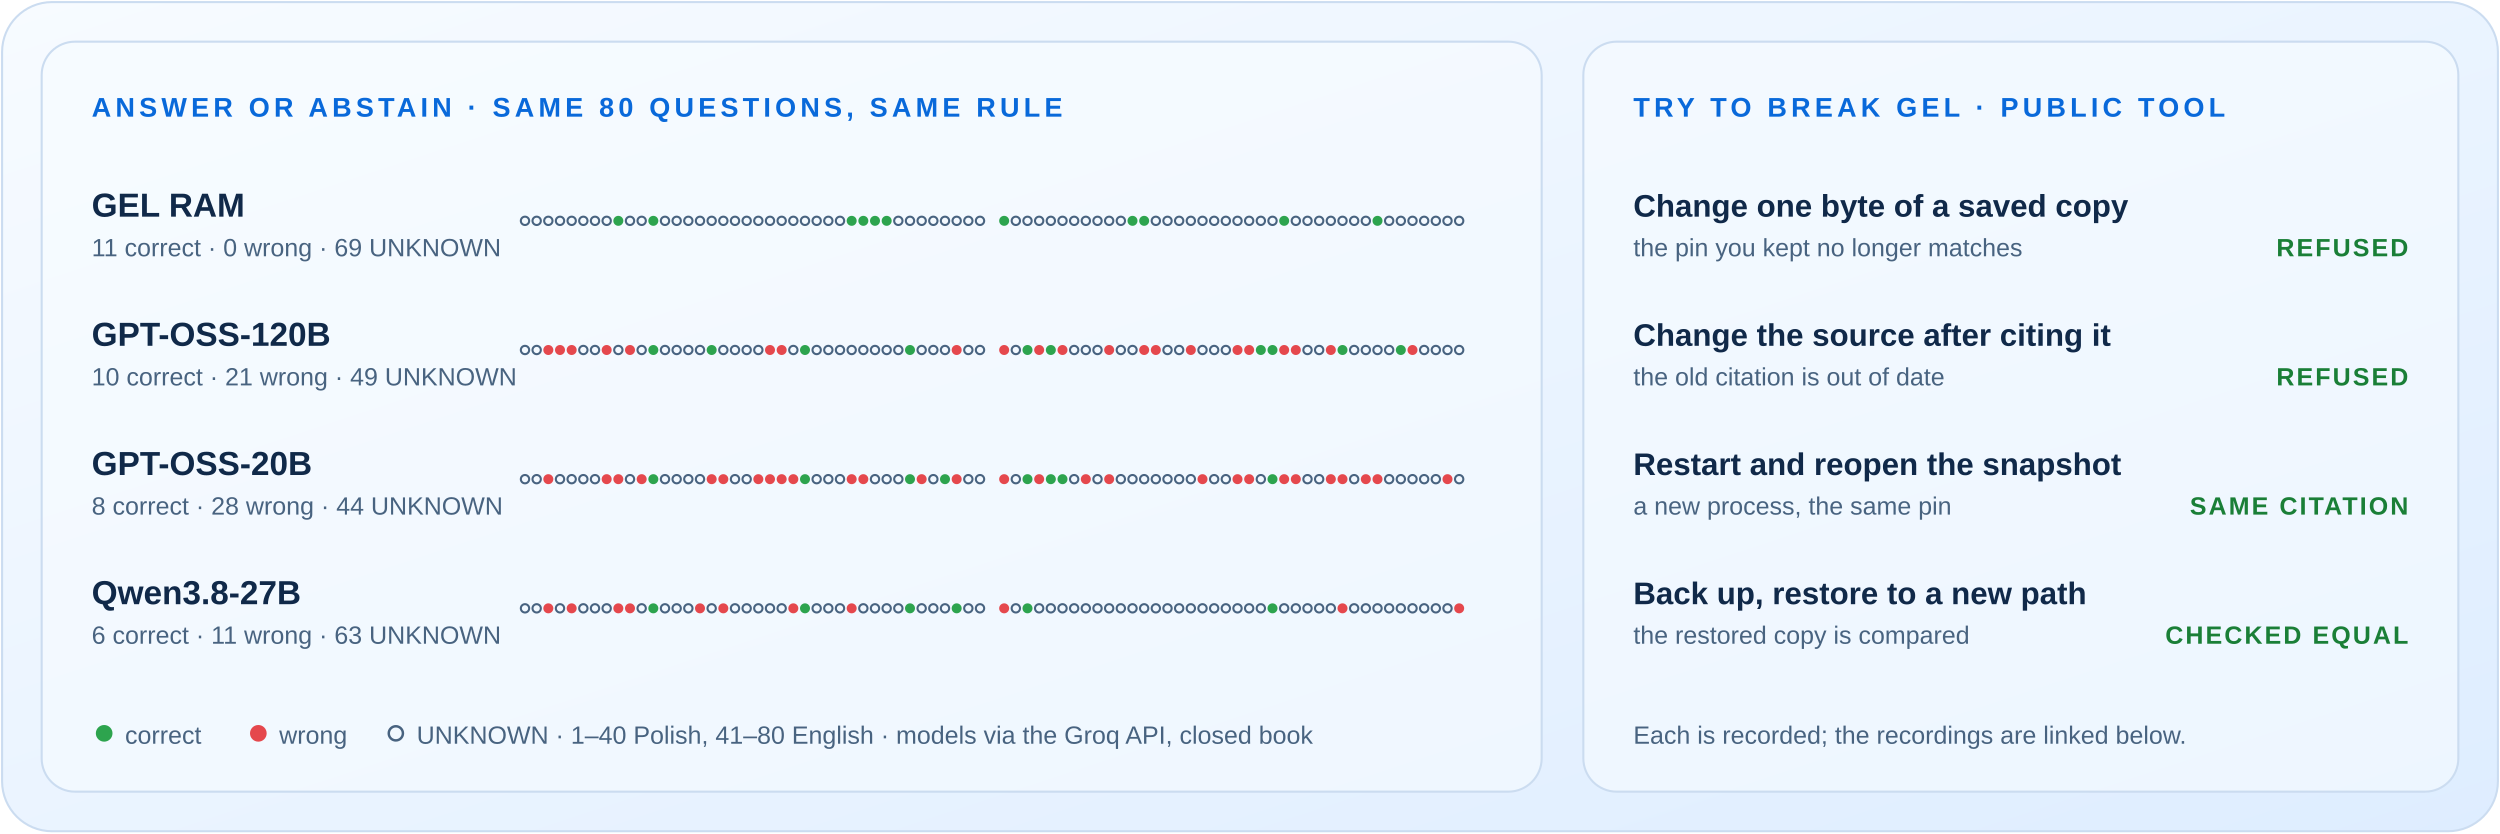
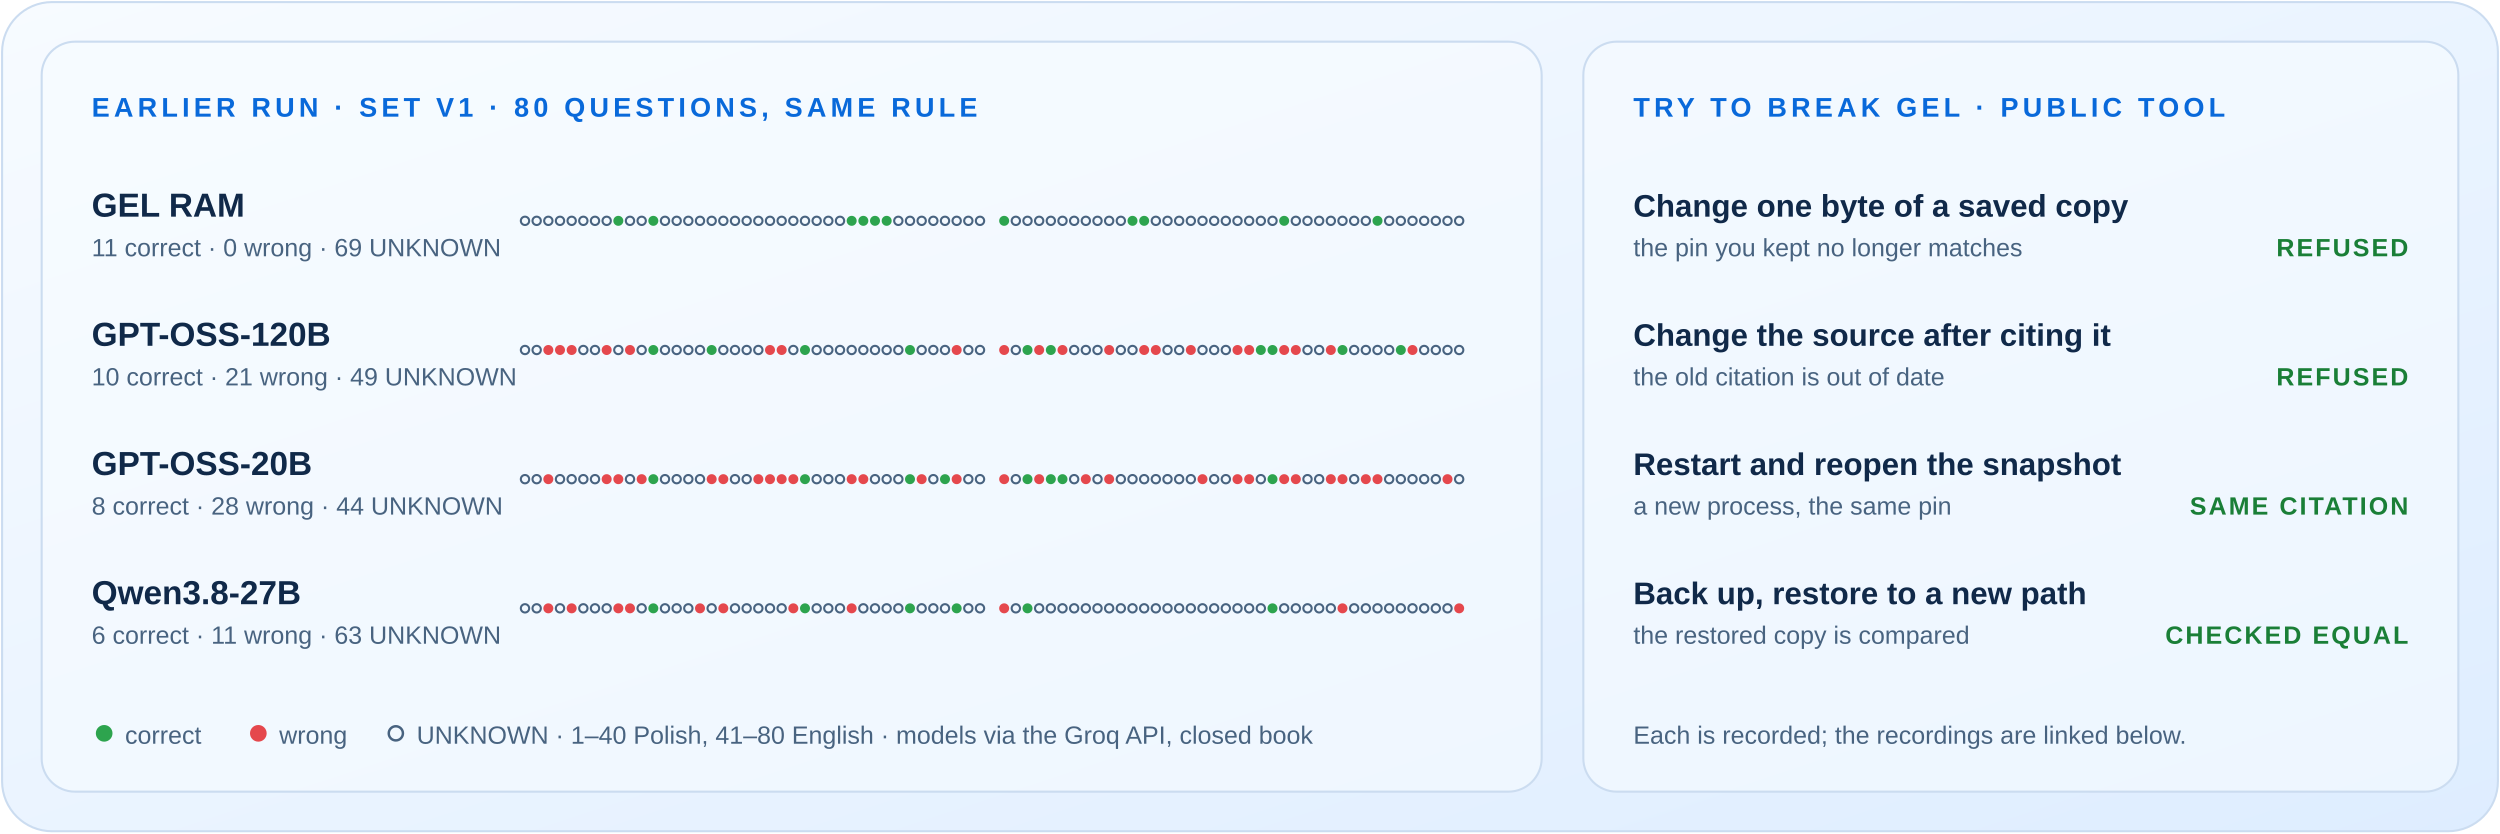
<svg xmlns="http://www.w3.org/2000/svg" width="1200" height="400" viewBox="0 0 1200 400" role="img" aria-labelledby="t d">
  <style>
text{font-family:Arial,Helvetica,sans-serif;fill:#102949}
.mono{font-family:ui-monospace,Consolas,"DejaVu Sans Mono",monospace;fill:#486380}
.kick{font-size:13px;font-weight:700;letter-spacing:2px;fill:#0969da}
.mut{fill:#486380}.b{font-weight:700}
</style>
  <defs>
    <linearGradient id="bg" x2="1" y2="1">
      <stop stop-color="#f7fbff" />
      <stop offset="1" stop-color="#deedff" />
    </linearGradient>
    <clipPath id="card">
      <rect x="1" y="1" width="1198" height="398" rx="24" />
    </clipPath>
  </defs>
  <rect x="1" y="1" width="1198" height="398" rx="24" fill="url(#bg)" stroke="#cbdcf0" />
  <rect x="20" y="20" width="720" height="360" rx="16" fill="#f7fbff" fill-opacity=".6" stroke="#cbdcf0" />
  <rect x="760" y="20" width="420" height="360" rx="16" fill="#f7fbff" fill-opacity=".6" stroke="#cbdcf0" />
-   <text class="kick" x="44" y="56">ANSWER OR ABSTAIN · SAME 80 QUESTIONS, SAME RULE</text>
+   <text class="kick" x="44" y="56">EARLIER RUN · SET V1 · 80 QUESTIONS, SAME RULE</text>
  <text x="44" y="104" font-size="16" class="b">GEL RAM</text>
  <text x="44" y="123" font-size="12" class="mut">11 correct · 0 wrong · 69 UNKNOWN</text>
  <circle cx="252.0" cy="106" r="2" fill="none" stroke="#486380" stroke-width="1" />
  <circle cx="257.6" cy="106" r="2" fill="none" stroke="#486380" stroke-width="1" />
  <circle cx="263.2" cy="106" r="2" fill="none" stroke="#486380" stroke-width="1" />
  <circle cx="268.8" cy="106" r="2" fill="none" stroke="#486380" stroke-width="1" />
  <circle cx="274.4" cy="106" r="2" fill="none" stroke="#486380" stroke-width="1" />
  <circle cx="280.0" cy="106" r="2" fill="none" stroke="#486380" stroke-width="1" />
  <circle cx="285.6" cy="106" r="2" fill="none" stroke="#486380" stroke-width="1" />
  <circle cx="291.2" cy="106" r="2" fill="none" stroke="#486380" stroke-width="1" />
  <circle cx="296.8" cy="106" r="2.4" fill="#2da44e" />
  <circle cx="302.4" cy="106" r="2" fill="none" stroke="#486380" stroke-width="1" />
  <circle cx="308.0" cy="106" r="2" fill="none" stroke="#486380" stroke-width="1" />
  <circle cx="313.6" cy="106" r="2.4" fill="#2da44e" />
  <circle cx="319.2" cy="106" r="2" fill="none" stroke="#486380" stroke-width="1" />
  <circle cx="324.8" cy="106" r="2" fill="none" stroke="#486380" stroke-width="1" />
  <circle cx="330.4" cy="106" r="2" fill="none" stroke="#486380" stroke-width="1" />
  <circle cx="336.0" cy="106" r="2" fill="none" stroke="#486380" stroke-width="1" />
  <circle cx="341.6" cy="106" r="2" fill="none" stroke="#486380" stroke-width="1" />
  <circle cx="347.2" cy="106" r="2" fill="none" stroke="#486380" stroke-width="1" />
  <circle cx="352.8" cy="106" r="2" fill="none" stroke="#486380" stroke-width="1" />
  <circle cx="358.4" cy="106" r="2" fill="none" stroke="#486380" stroke-width="1" />
  <circle cx="364.0" cy="106" r="2" fill="none" stroke="#486380" stroke-width="1" />
  <circle cx="369.6" cy="106" r="2" fill="none" stroke="#486380" stroke-width="1" />
  <circle cx="375.2" cy="106" r="2" fill="none" stroke="#486380" stroke-width="1" />
  <circle cx="380.8" cy="106" r="2" fill="none" stroke="#486380" stroke-width="1" />
  <circle cx="386.4" cy="106" r="2" fill="none" stroke="#486380" stroke-width="1" />
  <circle cx="392.0" cy="106" r="2" fill="none" stroke="#486380" stroke-width="1" />
  <circle cx="397.6" cy="106" r="2" fill="none" stroke="#486380" stroke-width="1" />
  <circle cx="403.2" cy="106" r="2" fill="none" stroke="#486380" stroke-width="1" />
  <circle cx="408.8" cy="106" r="2.4" fill="#2da44e" />
  <circle cx="414.4" cy="106" r="2.4" fill="#2da44e" />
  <circle cx="420.0" cy="106" r="2.4" fill="#2da44e" />
  <circle cx="425.6" cy="106" r="2.4" fill="#2da44e" />
  <circle cx="431.2" cy="106" r="2" fill="none" stroke="#486380" stroke-width="1" />
  <circle cx="436.8" cy="106" r="2" fill="none" stroke="#486380" stroke-width="1" />
  <circle cx="442.4" cy="106" r="2" fill="none" stroke="#486380" stroke-width="1" />
  <circle cx="448.0" cy="106" r="2" fill="none" stroke="#486380" stroke-width="1" />
  <circle cx="453.6" cy="106" r="2" fill="none" stroke="#486380" stroke-width="1" />
  <circle cx="459.2" cy="106" r="2" fill="none" stroke="#486380" stroke-width="1" />
  <circle cx="464.8" cy="106" r="2" fill="none" stroke="#486380" stroke-width="1" />
  <circle cx="470.4" cy="106" r="2" fill="none" stroke="#486380" stroke-width="1" />
  <circle cx="482.0" cy="106" r="2.4" fill="#2da44e" />
  <circle cx="487.6" cy="106" r="2" fill="none" stroke="#486380" stroke-width="1" />
  <circle cx="493.2" cy="106" r="2" fill="none" stroke="#486380" stroke-width="1" />
  <circle cx="498.8" cy="106" r="2" fill="none" stroke="#486380" stroke-width="1" />
  <circle cx="504.4" cy="106" r="2" fill="none" stroke="#486380" stroke-width="1" />
  <circle cx="510.0" cy="106" r="2" fill="none" stroke="#486380" stroke-width="1" />
  <circle cx="515.6" cy="106" r="2" fill="none" stroke="#486380" stroke-width="1" />
  <circle cx="521.2" cy="106" r="2" fill="none" stroke="#486380" stroke-width="1" />
  <circle cx="526.8" cy="106" r="2" fill="none" stroke="#486380" stroke-width="1" />
  <circle cx="532.4" cy="106" r="2" fill="none" stroke="#486380" stroke-width="1" />
  <circle cx="538.0" cy="106" r="2" fill="none" stroke="#486380" stroke-width="1" />
  <circle cx="543.6" cy="106" r="2.4" fill="#2da44e" />
  <circle cx="549.2" cy="106" r="2.4" fill="#2da44e" />
  <circle cx="554.8" cy="106" r="2" fill="none" stroke="#486380" stroke-width="1" />
  <circle cx="560.4" cy="106" r="2" fill="none" stroke="#486380" stroke-width="1" />
  <circle cx="566.0" cy="106" r="2" fill="none" stroke="#486380" stroke-width="1" />
  <circle cx="571.6" cy="106" r="2" fill="none" stroke="#486380" stroke-width="1" />
  <circle cx="577.2" cy="106" r="2" fill="none" stroke="#486380" stroke-width="1" />
  <circle cx="582.8" cy="106" r="2" fill="none" stroke="#486380" stroke-width="1" />
  <circle cx="588.4" cy="106" r="2" fill="none" stroke="#486380" stroke-width="1" />
  <circle cx="594.0" cy="106" r="2" fill="none" stroke="#486380" stroke-width="1" />
  <circle cx="599.6" cy="106" r="2" fill="none" stroke="#486380" stroke-width="1" />
  <circle cx="605.2" cy="106" r="2" fill="none" stroke="#486380" stroke-width="1" />
  <circle cx="610.8" cy="106" r="2" fill="none" stroke="#486380" stroke-width="1" />
  <circle cx="616.4" cy="106" r="2.4" fill="#2da44e" />
  <circle cx="622.0" cy="106" r="2" fill="none" stroke="#486380" stroke-width="1" />
  <circle cx="627.6" cy="106" r="2" fill="none" stroke="#486380" stroke-width="1" />
  <circle cx="633.2" cy="106" r="2" fill="none" stroke="#486380" stroke-width="1" />
  <circle cx="638.8" cy="106" r="2" fill="none" stroke="#486380" stroke-width="1" />
  <circle cx="644.4" cy="106" r="2" fill="none" stroke="#486380" stroke-width="1" />
  <circle cx="650.0" cy="106" r="2" fill="none" stroke="#486380" stroke-width="1" />
  <circle cx="655.6" cy="106" r="2" fill="none" stroke="#486380" stroke-width="1" />
  <circle cx="661.2" cy="106" r="2.4" fill="#2da44e" />
  <circle cx="666.8" cy="106" r="2" fill="none" stroke="#486380" stroke-width="1" />
  <circle cx="672.4" cy="106" r="2" fill="none" stroke="#486380" stroke-width="1" />
  <circle cx="678.0" cy="106" r="2" fill="none" stroke="#486380" stroke-width="1" />
  <circle cx="683.6" cy="106" r="2" fill="none" stroke="#486380" stroke-width="1" />
  <circle cx="689.2" cy="106" r="2" fill="none" stroke="#486380" stroke-width="1" />
  <circle cx="694.8" cy="106" r="2" fill="none" stroke="#486380" stroke-width="1" />
  <circle cx="700.4" cy="106" r="2" fill="none" stroke="#486380" stroke-width="1" />
  <text x="44" y="166" font-size="16" class="b">GPT-OSS-120B</text>
  <text x="44" y="185" font-size="12" class="mut">10 correct · 21 wrong · 49 UNKNOWN</text>
  <circle cx="252.0" cy="168" r="2" fill="none" stroke="#486380" stroke-width="1" />
  <circle cx="257.6" cy="168" r="2" fill="none" stroke="#486380" stroke-width="1" />
  <circle cx="263.2" cy="168" r="2.4" fill="#e5484d" />
  <circle cx="268.8" cy="168" r="2.4" fill="#e5484d" />
  <circle cx="274.4" cy="168" r="2.4" fill="#e5484d" />
  <circle cx="280.0" cy="168" r="2" fill="none" stroke="#486380" stroke-width="1" />
  <circle cx="285.6" cy="168" r="2" fill="none" stroke="#486380" stroke-width="1" />
  <circle cx="291.2" cy="168" r="2.4" fill="#e5484d" />
  <circle cx="296.8" cy="168" r="2" fill="none" stroke="#486380" stroke-width="1" />
  <circle cx="302.4" cy="168" r="2.4" fill="#e5484d" />
  <circle cx="308.0" cy="168" r="2" fill="none" stroke="#486380" stroke-width="1" />
  <circle cx="313.6" cy="168" r="2.4" fill="#2da44e" />
  <circle cx="319.2" cy="168" r="2" fill="none" stroke="#486380" stroke-width="1" />
  <circle cx="324.8" cy="168" r="2" fill="none" stroke="#486380" stroke-width="1" />
  <circle cx="330.4" cy="168" r="2" fill="none" stroke="#486380" stroke-width="1" />
  <circle cx="336.0" cy="168" r="2" fill="none" stroke="#486380" stroke-width="1" />
  <circle cx="341.6" cy="168" r="2.4" fill="#2da44e" />
  <circle cx="347.2" cy="168" r="2" fill="none" stroke="#486380" stroke-width="1" />
  <circle cx="352.8" cy="168" r="2" fill="none" stroke="#486380" stroke-width="1" />
  <circle cx="358.4" cy="168" r="2" fill="none" stroke="#486380" stroke-width="1" />
  <circle cx="364.0" cy="168" r="2" fill="none" stroke="#486380" stroke-width="1" />
  <circle cx="369.6" cy="168" r="2.4" fill="#e5484d" />
  <circle cx="375.2" cy="168" r="2.4" fill="#e5484d" />
  <circle cx="380.8" cy="168" r="2" fill="none" stroke="#486380" stroke-width="1" />
  <circle cx="386.4" cy="168" r="2.4" fill="#2da44e" />
  <circle cx="392.0" cy="168" r="2" fill="none" stroke="#486380" stroke-width="1" />
  <circle cx="397.6" cy="168" r="2" fill="none" stroke="#486380" stroke-width="1" />
  <circle cx="403.2" cy="168" r="2" fill="none" stroke="#486380" stroke-width="1" />
  <circle cx="408.8" cy="168" r="2" fill="none" stroke="#486380" stroke-width="1" />
  <circle cx="414.4" cy="168" r="2" fill="none" stroke="#486380" stroke-width="1" />
  <circle cx="420.0" cy="168" r="2" fill="none" stroke="#486380" stroke-width="1" />
  <circle cx="425.6" cy="168" r="2" fill="none" stroke="#486380" stroke-width="1" />
  <circle cx="431.2" cy="168" r="2" fill="none" stroke="#486380" stroke-width="1" />
  <circle cx="436.8" cy="168" r="2.4" fill="#2da44e" />
  <circle cx="442.4" cy="168" r="2" fill="none" stroke="#486380" stroke-width="1" />
  <circle cx="448.0" cy="168" r="2" fill="none" stroke="#486380" stroke-width="1" />
  <circle cx="453.6" cy="168" r="2" fill="none" stroke="#486380" stroke-width="1" />
  <circle cx="459.2" cy="168" r="2.4" fill="#e5484d" />
  <circle cx="464.8" cy="168" r="2" fill="none" stroke="#486380" stroke-width="1" />
  <circle cx="470.4" cy="168" r="2" fill="none" stroke="#486380" stroke-width="1" />
  <circle cx="482.0" cy="168" r="2.4" fill="#e5484d" />
  <circle cx="487.6" cy="168" r="2" fill="none" stroke="#486380" stroke-width="1" />
  <circle cx="493.2" cy="168" r="2.4" fill="#2da44e" />
  <circle cx="498.8" cy="168" r="2.4" fill="#e5484d" />
  <circle cx="504.4" cy="168" r="2.4" fill="#2da44e" />
  <circle cx="510.0" cy="168" r="2.4" fill="#e5484d" />
  <circle cx="515.6" cy="168" r="2" fill="none" stroke="#486380" stroke-width="1" />
  <circle cx="521.2" cy="168" r="2" fill="none" stroke="#486380" stroke-width="1" />
  <circle cx="526.8" cy="168" r="2" fill="none" stroke="#486380" stroke-width="1" />
  <circle cx="532.4" cy="168" r="2.4" fill="#e5484d" />
  <circle cx="538.0" cy="168" r="2" fill="none" stroke="#486380" stroke-width="1" />
  <circle cx="543.6" cy="168" r="2" fill="none" stroke="#486380" stroke-width="1" />
  <circle cx="549.2" cy="168" r="2.4" fill="#e5484d" />
  <circle cx="554.8" cy="168" r="2.4" fill="#e5484d" />
  <circle cx="560.4" cy="168" r="2" fill="none" stroke="#486380" stroke-width="1" />
  <circle cx="566.0" cy="168" r="2" fill="none" stroke="#486380" stroke-width="1" />
  <circle cx="571.6" cy="168" r="2.4" fill="#e5484d" />
  <circle cx="577.2" cy="168" r="2" fill="none" stroke="#486380" stroke-width="1" />
  <circle cx="582.8" cy="168" r="2" fill="none" stroke="#486380" stroke-width="1" />
  <circle cx="588.4" cy="168" r="2" fill="none" stroke="#486380" stroke-width="1" />
  <circle cx="594.0" cy="168" r="2.4" fill="#e5484d" />
  <circle cx="599.6" cy="168" r="2.4" fill="#e5484d" />
  <circle cx="605.2" cy="168" r="2.4" fill="#2da44e" />
  <circle cx="610.8" cy="168" r="2.4" fill="#2da44e" />
  <circle cx="616.4" cy="168" r="2.4" fill="#e5484d" />
  <circle cx="622.0" cy="168" r="2.4" fill="#e5484d" />
  <circle cx="627.6" cy="168" r="2" fill="none" stroke="#486380" stroke-width="1" />
  <circle cx="633.2" cy="168" r="2" fill="none" stroke="#486380" stroke-width="1" />
  <circle cx="638.8" cy="168" r="2.4" fill="#e5484d" />
  <circle cx="644.4" cy="168" r="2.4" fill="#2da44e" />
  <circle cx="650.0" cy="168" r="2" fill="none" stroke="#486380" stroke-width="1" />
  <circle cx="655.6" cy="168" r="2" fill="none" stroke="#486380" stroke-width="1" />
  <circle cx="661.2" cy="168" r="2" fill="none" stroke="#486380" stroke-width="1" />
  <circle cx="666.8" cy="168" r="2" fill="none" stroke="#486380" stroke-width="1" />
  <circle cx="672.4" cy="168" r="2.4" fill="#2da44e" />
  <circle cx="678.0" cy="168" r="2.4" fill="#e5484d" />
  <circle cx="683.6" cy="168" r="2" fill="none" stroke="#486380" stroke-width="1" />
  <circle cx="689.2" cy="168" r="2" fill="none" stroke="#486380" stroke-width="1" />
  <circle cx="694.8" cy="168" r="2" fill="none" stroke="#486380" stroke-width="1" />
  <circle cx="700.4" cy="168" r="2" fill="none" stroke="#486380" stroke-width="1" />
  <text x="44" y="228" font-size="16" class="b">GPT-OSS-20B</text>
  <text x="44" y="247" font-size="12" class="mut">8 correct · 28 wrong · 44 UNKNOWN</text>
  <circle cx="252.0" cy="230" r="2" fill="none" stroke="#486380" stroke-width="1" />
  <circle cx="257.6" cy="230" r="2" fill="none" stroke="#486380" stroke-width="1" />
  <circle cx="263.2" cy="230" r="2.4" fill="#e5484d" />
  <circle cx="268.8" cy="230" r="2" fill="none" stroke="#486380" stroke-width="1" />
  <circle cx="274.4" cy="230" r="2" fill="none" stroke="#486380" stroke-width="1" />
  <circle cx="280.0" cy="230" r="2" fill="none" stroke="#486380" stroke-width="1" />
  <circle cx="285.6" cy="230" r="2" fill="none" stroke="#486380" stroke-width="1" />
  <circle cx="291.2" cy="230" r="2.4" fill="#e5484d" />
  <circle cx="296.8" cy="230" r="2.4" fill="#e5484d" />
  <circle cx="302.4" cy="230" r="2" fill="none" stroke="#486380" stroke-width="1" />
  <circle cx="308.0" cy="230" r="2.4" fill="#e5484d" />
  <circle cx="313.6" cy="230" r="2.4" fill="#2da44e" />
  <circle cx="319.2" cy="230" r="2" fill="none" stroke="#486380" stroke-width="1" />
  <circle cx="324.8" cy="230" r="2" fill="none" stroke="#486380" stroke-width="1" />
  <circle cx="330.4" cy="230" r="2" fill="none" stroke="#486380" stroke-width="1" />
  <circle cx="336.0" cy="230" r="2" fill="none" stroke="#486380" stroke-width="1" />
  <circle cx="341.6" cy="230" r="2.4" fill="#e5484d" />
  <circle cx="347.2" cy="230" r="2.4" fill="#e5484d" />
  <circle cx="352.8" cy="230" r="2" fill="none" stroke="#486380" stroke-width="1" />
  <circle cx="358.4" cy="230" r="2" fill="none" stroke="#486380" stroke-width="1" />
  <circle cx="364.0" cy="230" r="2.4" fill="#e5484d" />
  <circle cx="369.6" cy="230" r="2.4" fill="#e5484d" />
  <circle cx="375.2" cy="230" r="2.4" fill="#e5484d" />
  <circle cx="380.8" cy="230" r="2.4" fill="#e5484d" />
  <circle cx="386.4" cy="230" r="2.4" fill="#2da44e" />
  <circle cx="392.0" cy="230" r="2" fill="none" stroke="#486380" stroke-width="1" />
  <circle cx="397.6" cy="230" r="2" fill="none" stroke="#486380" stroke-width="1" />
  <circle cx="403.2" cy="230" r="2" fill="none" stroke="#486380" stroke-width="1" />
  <circle cx="408.8" cy="230" r="2.4" fill="#e5484d" />
  <circle cx="414.4" cy="230" r="2.4" fill="#e5484d" />
  <circle cx="420.0" cy="230" r="2" fill="none" stroke="#486380" stroke-width="1" />
  <circle cx="425.6" cy="230" r="2" fill="none" stroke="#486380" stroke-width="1" />
  <circle cx="431.2" cy="230" r="2" fill="none" stroke="#486380" stroke-width="1" />
  <circle cx="436.8" cy="230" r="2.4" fill="#2da44e" />
  <circle cx="442.4" cy="230" r="2.4" fill="#e5484d" />
  <circle cx="448.0" cy="230" r="2" fill="none" stroke="#486380" stroke-width="1" />
  <circle cx="453.6" cy="230" r="2.4" fill="#2da44e" />
  <circle cx="459.2" cy="230" r="2.4" fill="#e5484d" />
  <circle cx="464.8" cy="230" r="2" fill="none" stroke="#486380" stroke-width="1" />
  <circle cx="470.4" cy="230" r="2" fill="none" stroke="#486380" stroke-width="1" />
  <circle cx="482.0" cy="230" r="2.4" fill="#e5484d" />
  <circle cx="487.6" cy="230" r="2" fill="none" stroke="#486380" stroke-width="1" />
  <circle cx="493.2" cy="230" r="2.4" fill="#2da44e" />
  <circle cx="498.8" cy="230" r="2.4" fill="#e5484d" />
  <circle cx="504.4" cy="230" r="2.4" fill="#2da44e" />
  <circle cx="510.0" cy="230" r="2.4" fill="#2da44e" />
  <circle cx="515.6" cy="230" r="2" fill="none" stroke="#486380" stroke-width="1" />
  <circle cx="521.2" cy="230" r="2.4" fill="#e5484d" />
  <circle cx="526.8" cy="230" r="2" fill="none" stroke="#486380" stroke-width="1" />
  <circle cx="532.4" cy="230" r="2.4" fill="#e5484d" />
  <circle cx="538.0" cy="230" r="2" fill="none" stroke="#486380" stroke-width="1" />
  <circle cx="543.6" cy="230" r="2" fill="none" stroke="#486380" stroke-width="1" />
  <circle cx="549.2" cy="230" r="2" fill="none" stroke="#486380" stroke-width="1" />
  <circle cx="554.8" cy="230" r="2" fill="none" stroke="#486380" stroke-width="1" />
  <circle cx="560.4" cy="230" r="2" fill="none" stroke="#486380" stroke-width="1" />
  <circle cx="566.0" cy="230" r="2" fill="none" stroke="#486380" stroke-width="1" />
  <circle cx="571.6" cy="230" r="2" fill="none" stroke="#486380" stroke-width="1" />
  <circle cx="577.2" cy="230" r="2.4" fill="#e5484d" />
  <circle cx="582.8" cy="230" r="2" fill="none" stroke="#486380" stroke-width="1" />
  <circle cx="588.4" cy="230" r="2" fill="none" stroke="#486380" stroke-width="1" />
  <circle cx="594.0" cy="230" r="2.4" fill="#e5484d" />
  <circle cx="599.6" cy="230" r="2.4" fill="#e5484d" />
  <circle cx="605.2" cy="230" r="2" fill="none" stroke="#486380" stroke-width="1" />
  <circle cx="610.8" cy="230" r="2.4" fill="#2da44e" />
  <circle cx="616.4" cy="230" r="2.4" fill="#e5484d" />
  <circle cx="622.0" cy="230" r="2.4" fill="#e5484d" />
  <circle cx="627.6" cy="230" r="2" fill="none" stroke="#486380" stroke-width="1" />
  <circle cx="633.2" cy="230" r="2" fill="none" stroke="#486380" stroke-width="1" />
  <circle cx="638.8" cy="230" r="2.4" fill="#e5484d" />
  <circle cx="644.4" cy="230" r="2.4" fill="#e5484d" />
  <circle cx="650.0" cy="230" r="2" fill="none" stroke="#486380" stroke-width="1" />
  <circle cx="655.6" cy="230" r="2.4" fill="#e5484d" />
  <circle cx="661.2" cy="230" r="2.4" fill="#e5484d" />
  <circle cx="666.8" cy="230" r="2" fill="none" stroke="#486380" stroke-width="1" />
  <circle cx="672.4" cy="230" r="2" fill="none" stroke="#486380" stroke-width="1" />
  <circle cx="678.0" cy="230" r="2" fill="none" stroke="#486380" stroke-width="1" />
  <circle cx="683.6" cy="230" r="2" fill="none" stroke="#486380" stroke-width="1" />
  <circle cx="689.2" cy="230" r="2" fill="none" stroke="#486380" stroke-width="1" />
  <circle cx="694.8" cy="230" r="2.4" fill="#e5484d" />
  <circle cx="700.4" cy="230" r="2" fill="none" stroke="#486380" stroke-width="1" />
  <text x="44" y="290" font-size="16" class="b">Qwen3.8-27B</text>
  <text x="44" y="309" font-size="12" class="mut">6 correct · 11 wrong · 63 UNKNOWN</text>
  <circle cx="252.0" cy="292" r="2" fill="none" stroke="#486380" stroke-width="1" />
  <circle cx="257.6" cy="292" r="2" fill="none" stroke="#486380" stroke-width="1" />
  <circle cx="263.2" cy="292" r="2.4" fill="#e5484d" />
  <circle cx="268.8" cy="292" r="2" fill="none" stroke="#486380" stroke-width="1" />
  <circle cx="274.4" cy="292" r="2.4" fill="#e5484d" />
  <circle cx="280.0" cy="292" r="2" fill="none" stroke="#486380" stroke-width="1" />
  <circle cx="285.6" cy="292" r="2" fill="none" stroke="#486380" stroke-width="1" />
  <circle cx="291.2" cy="292" r="2" fill="none" stroke="#486380" stroke-width="1" />
  <circle cx="296.8" cy="292" r="2.4" fill="#e5484d" />
  <circle cx="302.4" cy="292" r="2.4" fill="#e5484d" />
  <circle cx="308.0" cy="292" r="2" fill="none" stroke="#486380" stroke-width="1" />
  <circle cx="313.6" cy="292" r="2.4" fill="#2da44e" />
  <circle cx="319.2" cy="292" r="2" fill="none" stroke="#486380" stroke-width="1" />
  <circle cx="324.8" cy="292" r="2" fill="none" stroke="#486380" stroke-width="1" />
  <circle cx="330.4" cy="292" r="2" fill="none" stroke="#486380" stroke-width="1" />
  <circle cx="336.0" cy="292" r="2.4" fill="#e5484d" />
  <circle cx="341.6" cy="292" r="2" fill="none" stroke="#486380" stroke-width="1" />
  <circle cx="347.2" cy="292" r="2.4" fill="#e5484d" />
  <circle cx="352.8" cy="292" r="2" fill="none" stroke="#486380" stroke-width="1" />
  <circle cx="358.4" cy="292" r="2" fill="none" stroke="#486380" stroke-width="1" />
  <circle cx="364.0" cy="292" r="2" fill="none" stroke="#486380" stroke-width="1" />
  <circle cx="369.6" cy="292" r="2" fill="none" stroke="#486380" stroke-width="1" />
  <circle cx="375.2" cy="292" r="2" fill="none" stroke="#486380" stroke-width="1" />
  <circle cx="380.8" cy="292" r="2.4" fill="#e5484d" />
  <circle cx="386.4" cy="292" r="2.4" fill="#2da44e" />
  <circle cx="392.0" cy="292" r="2" fill="none" stroke="#486380" stroke-width="1" />
  <circle cx="397.6" cy="292" r="2" fill="none" stroke="#486380" stroke-width="1" />
  <circle cx="403.2" cy="292" r="2" fill="none" stroke="#486380" stroke-width="1" />
  <circle cx="408.8" cy="292" r="2.4" fill="#e5484d" />
  <circle cx="414.4" cy="292" r="2" fill="none" stroke="#486380" stroke-width="1" />
  <circle cx="420.0" cy="292" r="2" fill="none" stroke="#486380" stroke-width="1" />
  <circle cx="425.6" cy="292" r="2" fill="none" stroke="#486380" stroke-width="1" />
  <circle cx="431.2" cy="292" r="2" fill="none" stroke="#486380" stroke-width="1" />
  <circle cx="436.8" cy="292" r="2.4" fill="#2da44e" />
  <circle cx="442.4" cy="292" r="2" fill="none" stroke="#486380" stroke-width="1" />
  <circle cx="448.0" cy="292" r="2" fill="none" stroke="#486380" stroke-width="1" />
  <circle cx="453.6" cy="292" r="2" fill="none" stroke="#486380" stroke-width="1" />
  <circle cx="459.2" cy="292" r="2.4" fill="#2da44e" />
  <circle cx="464.8" cy="292" r="2" fill="none" stroke="#486380" stroke-width="1" />
  <circle cx="470.4" cy="292" r="2" fill="none" stroke="#486380" stroke-width="1" />
  <circle cx="482.0" cy="292" r="2.4" fill="#e5484d" />
  <circle cx="487.6" cy="292" r="2" fill="none" stroke="#486380" stroke-width="1" />
  <circle cx="493.2" cy="292" r="2.4" fill="#2da44e" />
  <circle cx="498.8" cy="292" r="2" fill="none" stroke="#486380" stroke-width="1" />
  <circle cx="504.4" cy="292" r="2" fill="none" stroke="#486380" stroke-width="1" />
  <circle cx="510.0" cy="292" r="2" fill="none" stroke="#486380" stroke-width="1" />
  <circle cx="515.6" cy="292" r="2" fill="none" stroke="#486380" stroke-width="1" />
  <circle cx="521.2" cy="292" r="2" fill="none" stroke="#486380" stroke-width="1" />
  <circle cx="526.8" cy="292" r="2" fill="none" stroke="#486380" stroke-width="1" />
  <circle cx="532.4" cy="292" r="2" fill="none" stroke="#486380" stroke-width="1" />
  <circle cx="538.0" cy="292" r="2" fill="none" stroke="#486380" stroke-width="1" />
  <circle cx="543.6" cy="292" r="2" fill="none" stroke="#486380" stroke-width="1" />
  <circle cx="549.2" cy="292" r="2" fill="none" stroke="#486380" stroke-width="1" />
  <circle cx="554.8" cy="292" r="2" fill="none" stroke="#486380" stroke-width="1" />
  <circle cx="560.4" cy="292" r="2" fill="none" stroke="#486380" stroke-width="1" />
  <circle cx="566.0" cy="292" r="2" fill="none" stroke="#486380" stroke-width="1" />
  <circle cx="571.6" cy="292" r="2" fill="none" stroke="#486380" stroke-width="1" />
  <circle cx="577.2" cy="292" r="2" fill="none" stroke="#486380" stroke-width="1" />
  <circle cx="582.8" cy="292" r="2" fill="none" stroke="#486380" stroke-width="1" />
  <circle cx="588.4" cy="292" r="2" fill="none" stroke="#486380" stroke-width="1" />
  <circle cx="594.0" cy="292" r="2" fill="none" stroke="#486380" stroke-width="1" />
  <circle cx="599.6" cy="292" r="2" fill="none" stroke="#486380" stroke-width="1" />
  <circle cx="605.2" cy="292" r="2" fill="none" stroke="#486380" stroke-width="1" />
  <circle cx="610.8" cy="292" r="2.4" fill="#2da44e" />
  <circle cx="616.4" cy="292" r="2" fill="none" stroke="#486380" stroke-width="1" />
  <circle cx="622.0" cy="292" r="2" fill="none" stroke="#486380" stroke-width="1" />
  <circle cx="627.6" cy="292" r="2" fill="none" stroke="#486380" stroke-width="1" />
  <circle cx="633.2" cy="292" r="2" fill="none" stroke="#486380" stroke-width="1" />
  <circle cx="638.8" cy="292" r="2" fill="none" stroke="#486380" stroke-width="1" />
  <circle cx="644.4" cy="292" r="2.4" fill="#e5484d" />
  <circle cx="650.0" cy="292" r="2" fill="none" stroke="#486380" stroke-width="1" />
  <circle cx="655.6" cy="292" r="2" fill="none" stroke="#486380" stroke-width="1" />
  <circle cx="661.2" cy="292" r="2" fill="none" stroke="#486380" stroke-width="1" />
  <circle cx="666.8" cy="292" r="2" fill="none" stroke="#486380" stroke-width="1" />
  <circle cx="672.4" cy="292" r="2" fill="none" stroke="#486380" stroke-width="1" />
  <circle cx="678.0" cy="292" r="2" fill="none" stroke="#486380" stroke-width="1" />
  <circle cx="683.6" cy="292" r="2" fill="none" stroke="#486380" stroke-width="1" />
  <circle cx="689.2" cy="292" r="2" fill="none" stroke="#486380" stroke-width="1" />
  <circle cx="694.8" cy="292" r="2" fill="none" stroke="#486380" stroke-width="1" />
  <circle cx="700.4" cy="292" r="2.4" fill="#e5484d" />
  <circle cx="50" cy="352" r="4" fill="#2da44e" />
  <text x="60" y="357" font-size="12" class="mut">correct</text>
  <circle cx="124" cy="352" r="4" fill="#e5484d" />
  <text x="134" y="357" font-size="12" class="mut">wrong</text>
  <circle cx="190" cy="352" r="3.4" fill="none" stroke="#486380" stroke-width="1.2" />
  <text x="200" y="357" font-size="12" class="mut">UNKNOWN · 1–40 Polish, 41–80 English · models via the Groq API, closed book</text>
  <text class="kick" x="784" y="56">TRY TO BREAK GEL · PUBLIC TOOL</text>
  <text x="784" y="104" font-size="15" class="b">Change one byte of a saved copy</text>
  <text x="784" y="123" font-size="12" class="mut">the pin you kept no longer matches</text>
  <text x="1156" y="123" font-size="12" class="b" text-anchor="end" letter-spacing="1" style="fill:#1a7f37">REFUSED</text>
  <text x="784" y="166" font-size="15" class="b">Change the source after citing it</text>
  <text x="784" y="185" font-size="12" class="mut">the old citation is out of date</text>
  <text x="1156" y="185" font-size="12" class="b" text-anchor="end" letter-spacing="1" style="fill:#1a7f37">REFUSED</text>
  <text x="784" y="228" font-size="15" class="b">Restart and reopen the snapshot</text>
  <text x="784" y="247" font-size="12" class="mut">a new process, the same pin</text>
  <text x="1156" y="247" font-size="12" class="b" text-anchor="end" letter-spacing="1" style="fill:#1a7f37">SAME CITATION</text>
  <text x="784" y="290" font-size="15" class="b">Back up, restore to a new path</text>
  <text x="784" y="309" font-size="12" class="mut">the restored copy is compared</text>
  <text x="1156" y="309" font-size="12" class="b" text-anchor="end" letter-spacing="1" style="fill:#1a7f37">CHECKED EQUAL</text>
  <text x="784" y="357" font-size="12" class="mut">Each is recorded; the recordings are linked below.</text>
</svg>
